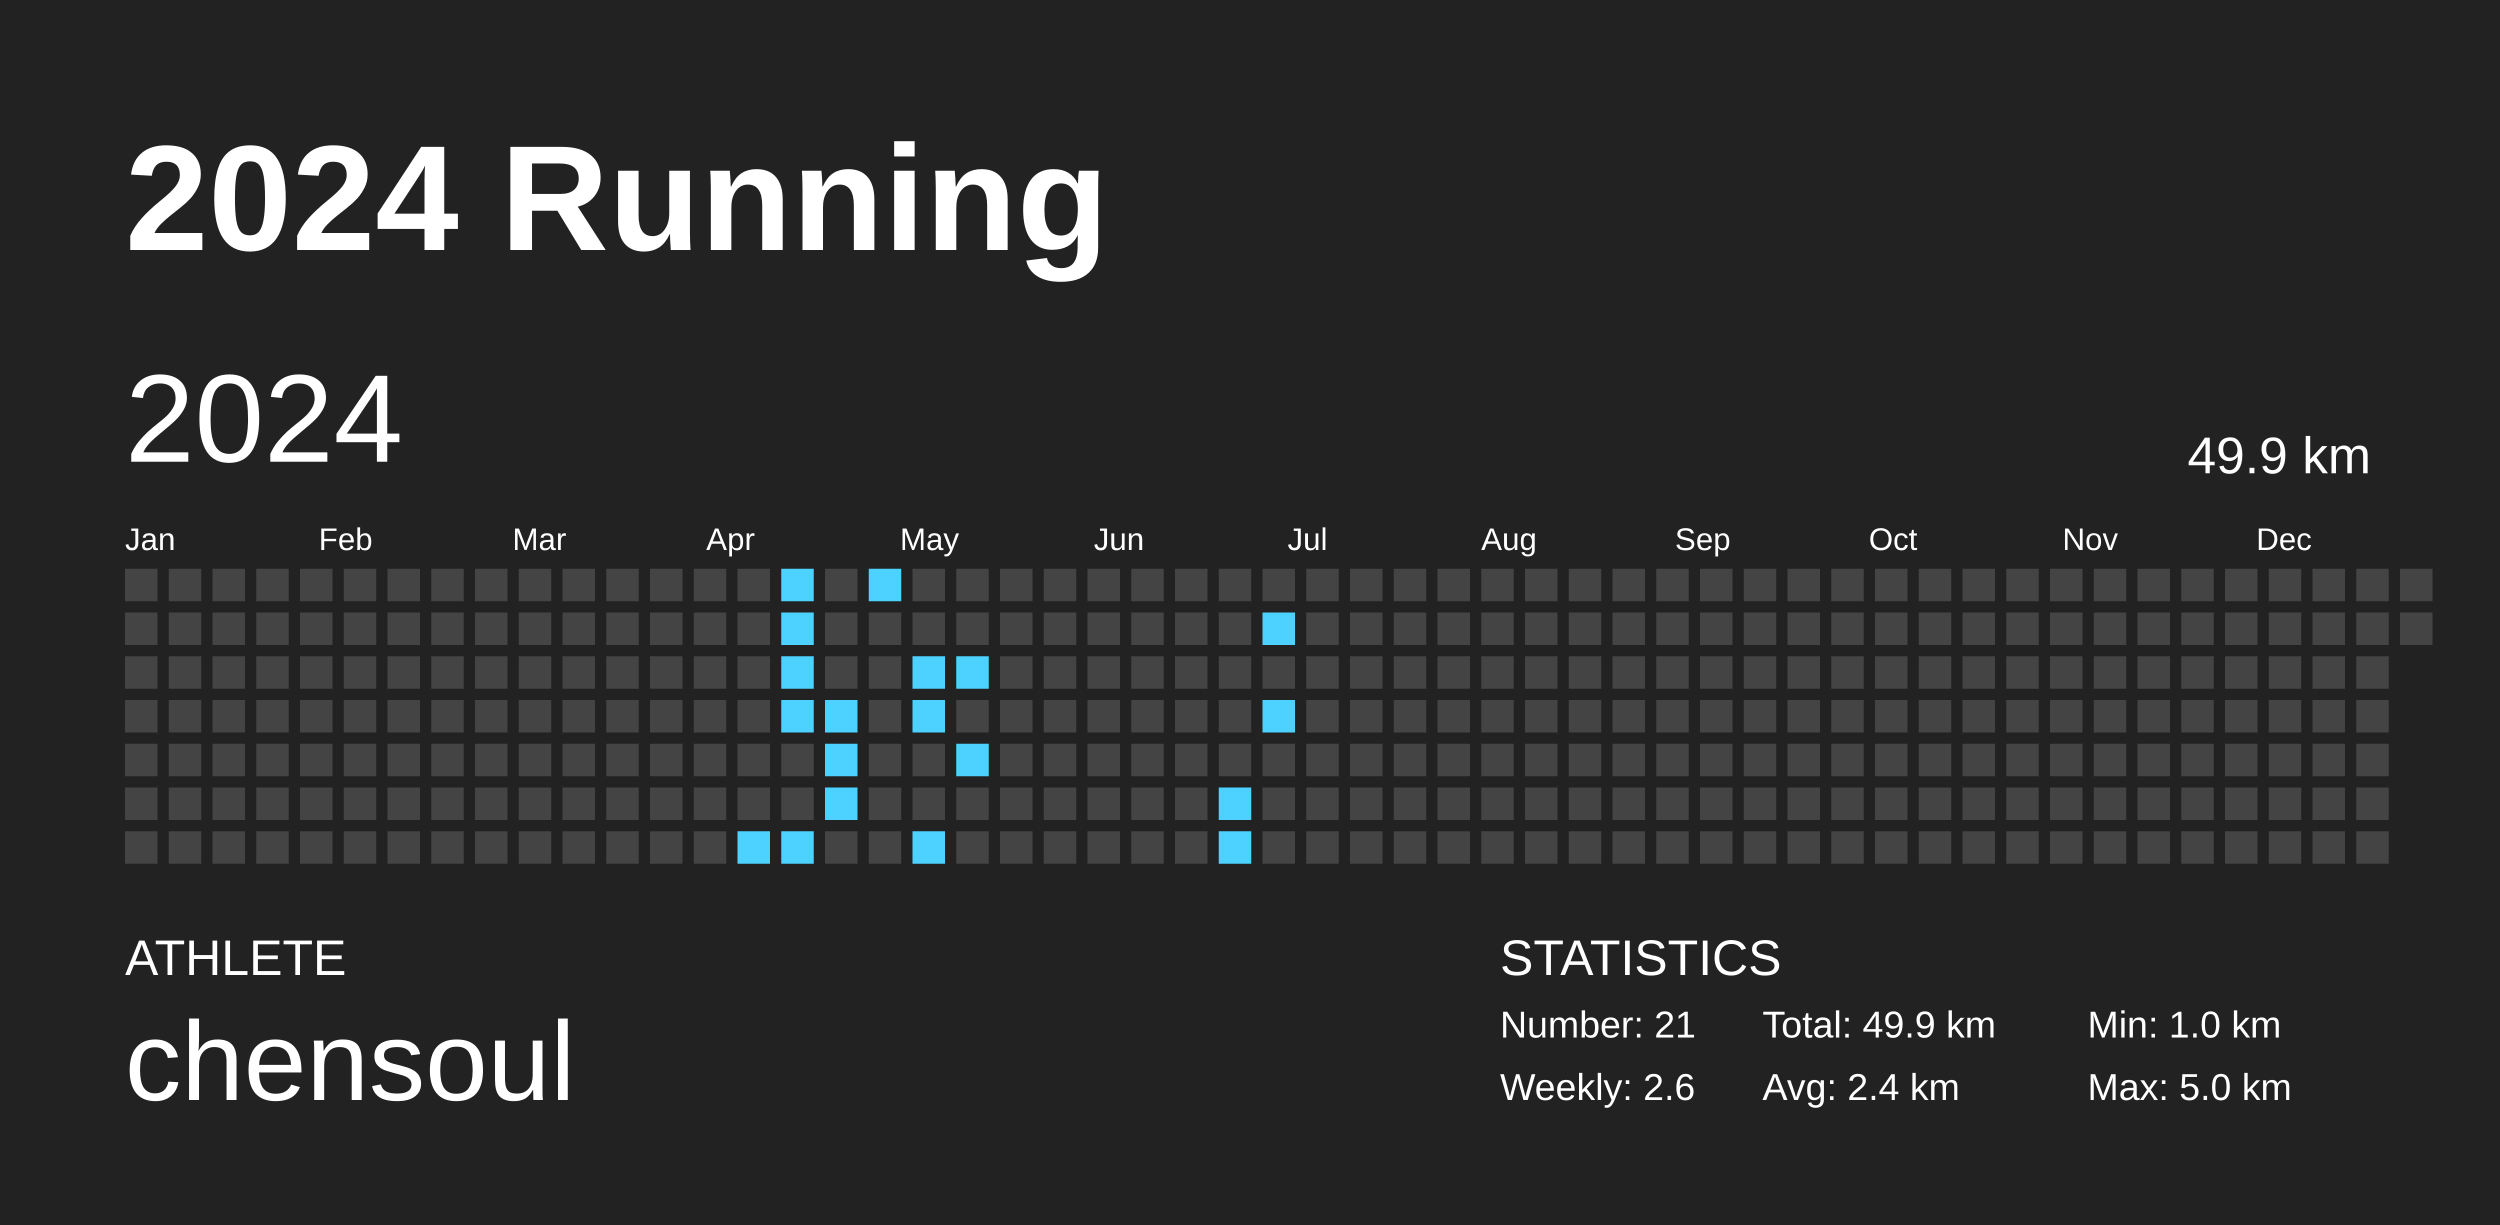
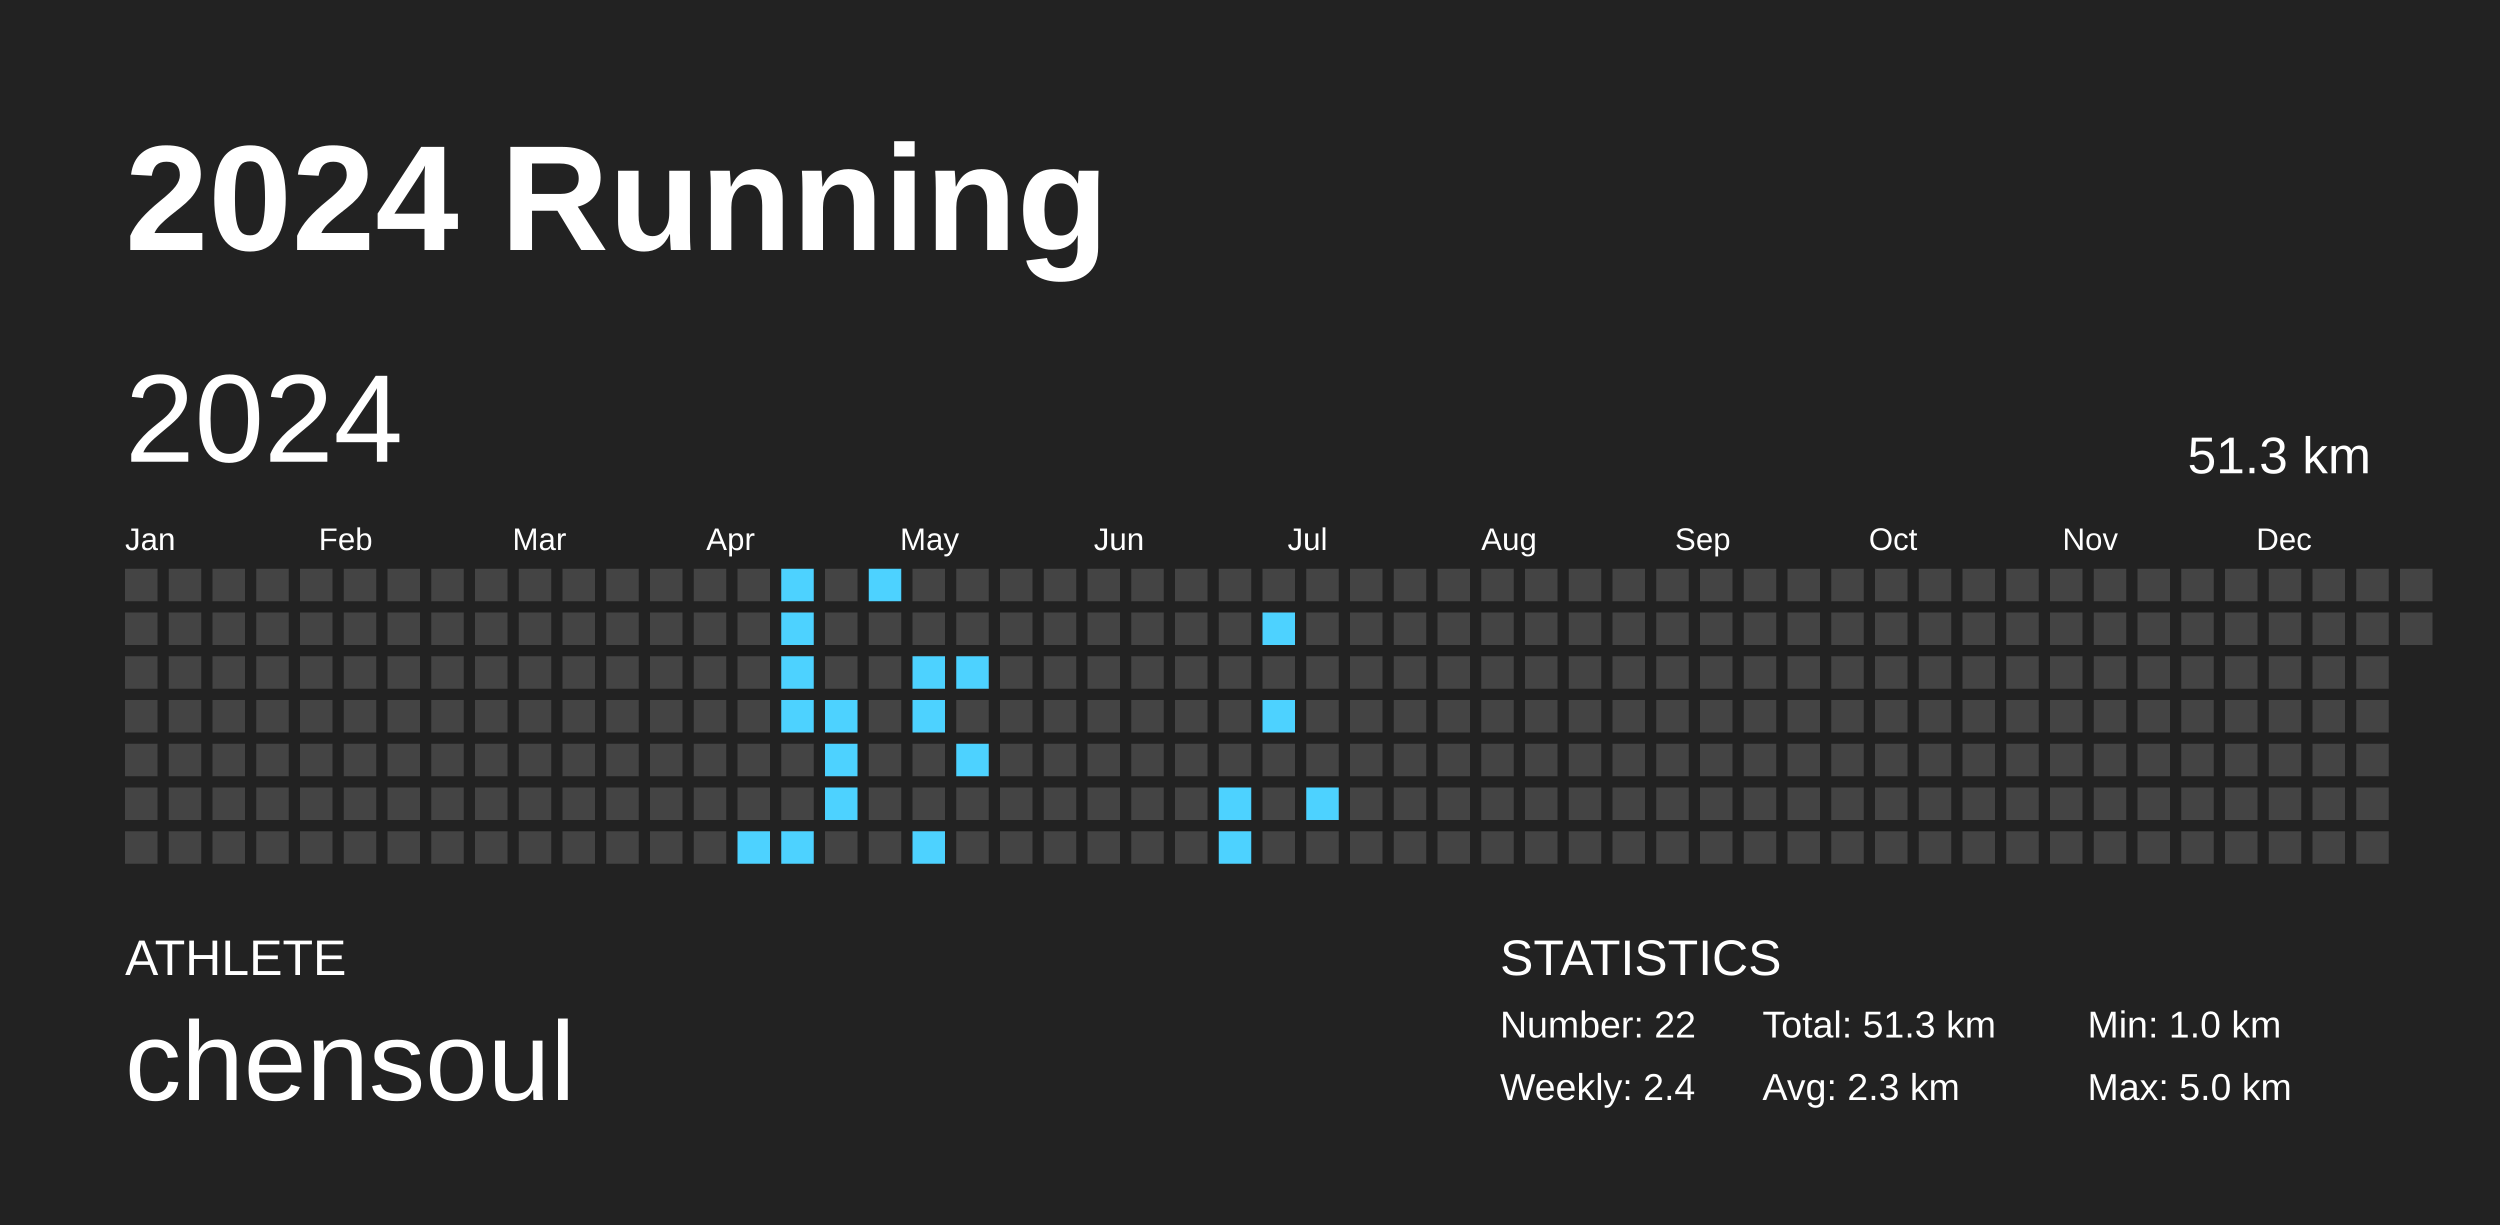
<svg xmlns="http://www.w3.org/2000/svg" baseProfile="full" height="98mm" version="1.1" viewBox="0,0,200,98" width="200mm">
  <defs />
  <rect fill="#222222" height="98" width="200" x="0" y="0" />
  <text fill="#FFFFFF" style="font-size:12px; font-family:Arial; font-weight:bold;" x="10" y="20">2024 Running</text>
  <text fill="#FFFFFF" style="font-size:4px; font-family:Arial" x="10" y="78">ATHLETE</text>
  <text fill="#FFFFFF" style="font-size:9px; font-family:Arial" x="10" y="88">chensoul</text>
  <text fill="#FFFFFF" style="font-size:4px; font-family:Arial" x="120" y="78">STATISTICS</text>
-   <text fill="#FFFFFF" style="font-size:3px; font-family:Arial" x="120" y="83">Number: 21</text>
-   <text fill="#FFFFFF" style="font-size:3px; font-family:Arial" x="120" y="88">Weekly: 2.6</text>
-   <text fill="#FFFFFF" style="font-size:3px; font-family:Arial" x="141" y="83">Total: 49.9 km</text>
-   <text fill="#FFFFFF" style="font-size:3px; font-family:Arial" x="141" y="88">Avg: 2.4 km</text>
+   <text fill="#FFFFFF" style="font-size:3px; font-family:Arial" x="120" y="83">Number: 22</text>
+   <text fill="#FFFFFF" style="font-size:3px; font-family:Arial" x="120" y="88">Weekly: 2.4</text>
+   <text fill="#FFFFFF" style="font-size:3px; font-family:Arial" x="141" y="83">Total: 51.3 km</text>
+   <text fill="#FFFFFF" style="font-size:3px; font-family:Arial" x="141" y="88">Avg: 2.3 km</text>
  <text fill="#FFFFFF" style="font-size:3px; font-family:Arial" x="167" y="83">Min: 1.0 km</text>
  <text fill="#FFFFFF" style="font-size:3px; font-family:Arial" x="167" y="88">Max: 5.0 km</text>
  <text dominant-baseline="hanging" fill="#FFFFFF" style="font-size:10.0px; font-family:Arial;" x="10" y="30">2024</text>
-   <text dominant-baseline="hanging" fill="#FFFFFF" style="font-size:4.125px; font-family:Arial;" x="175" y="35">49.9 km</text>
+   <text dominant-baseline="hanging" fill="#FFFFFF" style="font-size:4.125px; font-family:Arial;" x="175" y="35">51.3 km</text>
  <text fill="#FFFFFF" style="font-size:2.5px; font-family:Arial" x="10.0" y="44">Jan</text>
  <text fill="#FFFFFF" style="font-size:2.5px; font-family:Arial" x="25.5" y="44">Feb</text>
  <text fill="#FFFFFF" style="font-size:2.5px; font-family:Arial" x="41.0" y="44">Mar</text>
  <text fill="#FFFFFF" style="font-size:2.5px; font-family:Arial" x="56.5" y="44">Apr</text>
  <text fill="#FFFFFF" style="font-size:2.5px; font-family:Arial" x="72.0" y="44">May</text>
  <text fill="#FFFFFF" style="font-size:2.5px; font-family:Arial" x="87.5" y="44">Jun</text>
  <text fill="#FFFFFF" style="font-size:2.5px; font-family:Arial" x="103.0" y="44">Jul</text>
  <text fill="#FFFFFF" style="font-size:2.5px; font-family:Arial" x="118.5" y="44">Aug</text>
  <text fill="#FFFFFF" style="font-size:2.5px; font-family:Arial" x="134.0" y="44">Sep</text>
  <text fill="#FFFFFF" style="font-size:2.5px; font-family:Arial" x="149.5" y="44">Oct</text>
  <text fill="#FFFFFF" style="font-size:2.5px; font-family:Arial" x="165.0" y="44">Nov</text>
  <text fill="#FFFFFF" style="font-size:2.5px; font-family:Arial" x="180.5" y="44">Dec</text>
  <rect fill="#444444" height="2.6" width="2.6" x="10.0" y="45.5" />
  <rect fill="#444444" height="2.6" width="2.6" x="10.0" y="49.0" />
  <rect fill="#444444" height="2.6" width="2.6" x="10.0" y="52.5" />
  <rect fill="#444444" height="2.6" width="2.6" x="10.0" y="56.0" />
  <rect fill="#444444" height="2.6" width="2.6" x="10.0" y="59.5" />
  <rect fill="#444444" height="2.6" width="2.6" x="10.0" y="63.0" />
  <rect fill="#444444" height="2.6" width="2.6" x="10.0" y="66.5" />
  <rect fill="#444444" height="2.6" width="2.6" x="13.5" y="45.5" />
  <rect fill="#444444" height="2.6" width="2.6" x="13.5" y="49.0" />
  <rect fill="#444444" height="2.6" width="2.6" x="13.5" y="52.5" />
  <rect fill="#444444" height="2.6" width="2.6" x="13.5" y="56.0" />
  <rect fill="#444444" height="2.6" width="2.6" x="13.5" y="59.5" />
  <rect fill="#444444" height="2.6" width="2.6" x="13.5" y="63.0" />
  <rect fill="#444444" height="2.6" width="2.6" x="13.5" y="66.5" />
  <rect fill="#444444" height="2.6" width="2.6" x="17.0" y="45.5" />
  <rect fill="#444444" height="2.6" width="2.6" x="17.0" y="49.0" />
  <rect fill="#444444" height="2.6" width="2.6" x="17.0" y="52.5" />
  <rect fill="#444444" height="2.6" width="2.6" x="17.0" y="56.0" />
  <rect fill="#444444" height="2.6" width="2.6" x="17.0" y="59.5" />
  <rect fill="#444444" height="2.6" width="2.6" x="17.0" y="63.0" />
  <rect fill="#444444" height="2.6" width="2.6" x="17.0" y="66.5" />
  <rect fill="#444444" height="2.6" width="2.6" x="20.5" y="45.5" />
  <rect fill="#444444" height="2.6" width="2.6" x="20.5" y="49.0" />
  <rect fill="#444444" height="2.6" width="2.6" x="20.5" y="52.5" />
  <rect fill="#444444" height="2.6" width="2.6" x="20.5" y="56.0" />
  <rect fill="#444444" height="2.6" width="2.6" x="20.5" y="59.5" />
  <rect fill="#444444" height="2.6" width="2.6" x="20.5" y="63.0" />
  <rect fill="#444444" height="2.6" width="2.6" x="20.5" y="66.5" />
  <rect fill="#444444" height="2.6" width="2.6" x="24.0" y="45.5" />
  <rect fill="#444444" height="2.6" width="2.6" x="24.0" y="49.0" />
  <rect fill="#444444" height="2.6" width="2.6" x="24.0" y="52.5" />
  <rect fill="#444444" height="2.6" width="2.6" x="24.0" y="56.0" />
  <rect fill="#444444" height="2.6" width="2.6" x="24.0" y="59.5" />
  <rect fill="#444444" height="2.6" width="2.6" x="24.0" y="63.0" />
  <rect fill="#444444" height="2.6" width="2.6" x="24.0" y="66.5" />
  <rect fill="#444444" height="2.6" width="2.6" x="27.5" y="45.5" />
  <rect fill="#444444" height="2.6" width="2.6" x="27.5" y="49.0" />
  <rect fill="#444444" height="2.6" width="2.6" x="27.5" y="52.5" />
  <rect fill="#444444" height="2.6" width="2.6" x="27.5" y="56.0" />
  <rect fill="#444444" height="2.6" width="2.6" x="27.5" y="59.5" />
  <rect fill="#444444" height="2.6" width="2.6" x="27.5" y="63.0" />
  <rect fill="#444444" height="2.6" width="2.6" x="27.5" y="66.5" />
  <rect fill="#444444" height="2.6" width="2.6" x="31.0" y="45.5" />
  <rect fill="#444444" height="2.6" width="2.6" x="31.0" y="49.0" />
  <rect fill="#444444" height="2.6" width="2.6" x="31.0" y="52.5" />
  <rect fill="#444444" height="2.6" width="2.6" x="31.0" y="56.0" />
  <rect fill="#444444" height="2.6" width="2.6" x="31.0" y="59.5" />
  <rect fill="#444444" height="2.6" width="2.6" x="31.0" y="63.0" />
  <rect fill="#444444" height="2.6" width="2.6" x="31.0" y="66.5" />
  <rect fill="#444444" height="2.6" width="2.6" x="34.5" y="45.5" />
  <rect fill="#444444" height="2.6" width="2.6" x="34.5" y="49.0" />
  <rect fill="#444444" height="2.6" width="2.6" x="34.5" y="52.5" />
  <rect fill="#444444" height="2.6" width="2.6" x="34.5" y="56.0" />
  <rect fill="#444444" height="2.6" width="2.6" x="34.5" y="59.5" />
  <rect fill="#444444" height="2.6" width="2.6" x="34.5" y="63.0" />
  <rect fill="#444444" height="2.6" width="2.6" x="34.5" y="66.5" />
  <rect fill="#444444" height="2.6" width="2.6" x="38.0" y="45.5" />
  <rect fill="#444444" height="2.6" width="2.6" x="38.0" y="49.0" />
  <rect fill="#444444" height="2.6" width="2.6" x="38.0" y="52.5" />
  <rect fill="#444444" height="2.6" width="2.6" x="38.0" y="56.0" />
  <rect fill="#444444" height="2.6" width="2.6" x="38.0" y="59.5" />
  <rect fill="#444444" height="2.6" width="2.6" x="38.0" y="63.0" />
  <rect fill="#444444" height="2.6" width="2.6" x="38.0" y="66.5" />
  <rect fill="#444444" height="2.6" width="2.6" x="41.5" y="45.5" />
  <rect fill="#444444" height="2.6" width="2.6" x="41.5" y="49.0" />
  <rect fill="#444444" height="2.6" width="2.6" x="41.5" y="52.5" />
  <rect fill="#444444" height="2.6" width="2.6" x="41.5" y="56.0" />
  <rect fill="#444444" height="2.6" width="2.6" x="41.5" y="59.5" />
  <rect fill="#444444" height="2.6" width="2.6" x="41.5" y="63.0" />
  <rect fill="#444444" height="2.6" width="2.6" x="41.5" y="66.5" />
  <rect fill="#444444" height="2.6" width="2.6" x="45.0" y="45.5" />
  <rect fill="#444444" height="2.6" width="2.6" x="45.0" y="49.0" />
  <rect fill="#444444" height="2.6" width="2.6" x="45.0" y="52.5" />
  <rect fill="#444444" height="2.6" width="2.6" x="45.0" y="56.0" />
  <rect fill="#444444" height="2.6" width="2.6" x="45.0" y="59.5" />
  <rect fill="#444444" height="2.6" width="2.6" x="45.0" y="63.0" />
  <rect fill="#444444" height="2.6" width="2.6" x="45.0" y="66.5" />
  <rect fill="#444444" height="2.6" width="2.6" x="48.5" y="45.5" />
  <rect fill="#444444" height="2.6" width="2.6" x="48.5" y="49.0" />
  <rect fill="#444444" height="2.6" width="2.6" x="48.5" y="52.5" />
  <rect fill="#444444" height="2.6" width="2.6" x="48.5" y="56.0" />
  <rect fill="#444444" height="2.6" width="2.6" x="48.5" y="59.5" />
  <rect fill="#444444" height="2.6" width="2.6" x="48.5" y="63.0" />
  <rect fill="#444444" height="2.6" width="2.6" x="48.5" y="66.5" />
  <rect fill="#444444" height="2.6" width="2.6" x="52.0" y="45.5" />
  <rect fill="#444444" height="2.6" width="2.6" x="52.0" y="49.0" />
  <rect fill="#444444" height="2.6" width="2.6" x="52.0" y="52.5" />
  <rect fill="#444444" height="2.6" width="2.6" x="52.0" y="56.0" />
  <rect fill="#444444" height="2.6" width="2.6" x="52.0" y="59.5" />
  <rect fill="#444444" height="2.6" width="2.6" x="52.0" y="63.0" />
  <rect fill="#444444" height="2.6" width="2.6" x="52.0" y="66.5" />
  <rect fill="#444444" height="2.6" width="2.6" x="55.5" y="45.5" />
  <rect fill="#444444" height="2.6" width="2.6" x="55.5" y="49.0" />
  <rect fill="#444444" height="2.6" width="2.6" x="55.5" y="52.5" />
  <rect fill="#444444" height="2.6" width="2.6" x="55.5" y="56.0" />
  <rect fill="#444444" height="2.6" width="2.6" x="55.5" y="59.5" />
  <rect fill="#444444" height="2.6" width="2.6" x="55.5" y="63.0" />
  <rect fill="#444444" height="2.6" width="2.6" x="55.5" y="66.5" />
  <rect fill="#444444" height="2.6" width="2.6" x="59.0" y="45.5" />
  <rect fill="#444444" height="2.6" width="2.6" x="59.0" y="49.0" />
  <rect fill="#444444" height="2.6" width="2.6" x="59.0" y="52.5" />
  <rect fill="#444444" height="2.6" width="2.6" x="59.0" y="56.0" />
  <rect fill="#444444" height="2.6" width="2.6" x="59.0" y="59.5" />
  <rect fill="#444444" height="2.6" width="2.6" x="59.0" y="63.0" />
  <rect fill="#4dd2ff" height="2.6" width="2.6" x="59.0" y="66.5" />
  <rect fill="#4dd2ff" height="2.6" width="2.6" x="62.5" y="45.5" />
  <rect fill="#4dd2ff" height="2.6" width="2.6" x="62.5" y="49.0" />
  <rect fill="#4dd2ff" height="2.6" width="2.6" x="62.5" y="52.5" />
  <rect fill="#4dd2ff" height="2.6" width="2.6" x="62.5" y="56.0" />
  <rect fill="#444444" height="2.6" width="2.6" x="62.5" y="59.5" />
  <rect fill="#444444" height="2.6" width="2.6" x="62.5" y="63.0" />
  <rect fill="#4dd2ff" height="2.6" width="2.6" x="62.5" y="66.5" />
  <rect fill="#444444" height="2.6" width="2.6" x="66.0" y="45.5" />
  <rect fill="#444444" height="2.6" width="2.6" x="66.0" y="49.0" />
  <rect fill="#444444" height="2.6" width="2.6" x="66.0" y="52.5" />
  <rect fill="#4dd2ff" height="2.6" width="2.6" x="66.0" y="56.0" />
  <rect fill="#4dd2ff" height="2.6" width="2.6" x="66.0" y="59.5" />
  <rect fill="#4dd2ff" height="2.6" width="2.6" x="66.0" y="63.0" />
  <rect fill="#444444" height="2.6" width="2.6" x="66.0" y="66.5" />
  <rect fill="#4dd2ff" height="2.6" width="2.6" x="69.5" y="45.5" />
  <rect fill="#444444" height="2.6" width="2.6" x="69.5" y="49.0" />
  <rect fill="#444444" height="2.6" width="2.6" x="69.5" y="52.5" />
  <rect fill="#444444" height="2.6" width="2.6" x="69.5" y="56.0" />
  <rect fill="#444444" height="2.6" width="2.6" x="69.5" y="59.5" />
  <rect fill="#444444" height="2.6" width="2.6" x="69.5" y="63.0" />
  <rect fill="#444444" height="2.6" width="2.6" x="69.5" y="66.5" />
  <rect fill="#444444" height="2.6" width="2.6" x="73.0" y="45.5" />
  <rect fill="#444444" height="2.6" width="2.6" x="73.0" y="49.0" />
  <rect fill="#4dd2ff" height="2.6" width="2.6" x="73.0" y="52.5" />
  <rect fill="#4dd2ff" height="2.6" width="2.6" x="73.0" y="56.0" />
  <rect fill="#444444" height="2.6" width="2.6" x="73.0" y="59.5" />
  <rect fill="#444444" height="2.6" width="2.6" x="73.0" y="63.0" />
  <rect fill="#4dd2ff" height="2.6" width="2.6" x="73.0" y="66.5" />
  <rect fill="#444444" height="2.6" width="2.6" x="76.5" y="45.5" />
  <rect fill="#444444" height="2.6" width="2.6" x="76.5" y="49.0" />
  <rect fill="#4dd2ff" height="2.6" width="2.6" x="76.5" y="52.5" />
  <rect fill="#444444" height="2.6" width="2.6" x="76.5" y="56.0" />
  <rect fill="#4dd2ff" height="2.6" width="2.6" x="76.5" y="59.5" />
  <rect fill="#444444" height="2.6" width="2.6" x="76.5" y="63.0" />
  <rect fill="#444444" height="2.6" width="2.6" x="76.5" y="66.5" />
  <rect fill="#444444" height="2.6" width="2.6" x="80.0" y="45.5" />
  <rect fill="#444444" height="2.6" width="2.6" x="80.0" y="49.0" />
  <rect fill="#444444" height="2.6" width="2.6" x="80.0" y="52.5" />
  <rect fill="#444444" height="2.6" width="2.6" x="80.0" y="56.0" />
  <rect fill="#444444" height="2.6" width="2.6" x="80.0" y="59.5" />
  <rect fill="#444444" height="2.6" width="2.6" x="80.0" y="63.0" />
  <rect fill="#444444" height="2.6" width="2.6" x="80.0" y="66.5" />
  <rect fill="#444444" height="2.6" width="2.6" x="83.5" y="45.5" />
  <rect fill="#444444" height="2.6" width="2.6" x="83.5" y="49.0" />
  <rect fill="#444444" height="2.6" width="2.6" x="83.5" y="52.5" />
  <rect fill="#444444" height="2.6" width="2.6" x="83.5" y="56.0" />
  <rect fill="#444444" height="2.6" width="2.6" x="83.5" y="59.5" />
  <rect fill="#444444" height="2.6" width="2.6" x="83.5" y="63.0" />
  <rect fill="#444444" height="2.6" width="2.6" x="83.5" y="66.5" />
  <rect fill="#444444" height="2.6" width="2.6" x="87.0" y="45.5" />
  <rect fill="#444444" height="2.6" width="2.6" x="87.0" y="49.0" />
  <rect fill="#444444" height="2.6" width="2.6" x="87.0" y="52.5" />
  <rect fill="#444444" height="2.6" width="2.6" x="87.0" y="56.0" />
  <rect fill="#444444" height="2.6" width="2.6" x="87.0" y="59.5" />
  <rect fill="#444444" height="2.6" width="2.6" x="87.0" y="63.0" />
  <rect fill="#444444" height="2.6" width="2.6" x="87.0" y="66.5" />
  <rect fill="#444444" height="2.6" width="2.6" x="90.5" y="45.5" />
  <rect fill="#444444" height="2.6" width="2.6" x="90.5" y="49.0" />
  <rect fill="#444444" height="2.6" width="2.6" x="90.5" y="52.5" />
  <rect fill="#444444" height="2.6" width="2.6" x="90.5" y="56.0" />
  <rect fill="#444444" height="2.6" width="2.6" x="90.5" y="59.5" />
  <rect fill="#444444" height="2.6" width="2.6" x="90.5" y="63.0" />
  <rect fill="#444444" height="2.6" width="2.6" x="90.5" y="66.5" />
  <rect fill="#444444" height="2.6" width="2.6" x="94.0" y="45.5" />
  <rect fill="#444444" height="2.6" width="2.6" x="94.0" y="49.0" />
  <rect fill="#444444" height="2.6" width="2.6" x="94.0" y="52.5" />
  <rect fill="#444444" height="2.6" width="2.6" x="94.0" y="56.0" />
  <rect fill="#444444" height="2.6" width="2.6" x="94.0" y="59.5" />
  <rect fill="#444444" height="2.6" width="2.6" x="94.0" y="63.0" />
  <rect fill="#444444" height="2.6" width="2.6" x="94.0" y="66.5" />
  <rect fill="#444444" height="2.6" width="2.6" x="97.5" y="45.5" />
  <rect fill="#444444" height="2.6" width="2.6" x="97.5" y="49.0" />
  <rect fill="#444444" height="2.6" width="2.6" x="97.5" y="52.5" />
  <rect fill="#444444" height="2.6" width="2.6" x="97.5" y="56.0" />
  <rect fill="#444444" height="2.6" width="2.6" x="97.5" y="59.5" />
  <rect fill="#4dd2ff" height="2.6" width="2.6" x="97.5" y="63.0" />
  <rect fill="#4dd2ff" height="2.6" width="2.6" x="97.5" y="66.5" />
  <rect fill="#444444" height="2.6" width="2.6" x="101.0" y="45.5" />
  <rect fill="#4dd2ff" height="2.6" width="2.6" x="101.0" y="49.0" />
  <rect fill="#444444" height="2.6" width="2.6" x="101.0" y="52.5" />
  <rect fill="#4dd2ff" height="2.6" width="2.6" x="101.0" y="56.0" />
  <rect fill="#444444" height="2.6" width="2.6" x="101.0" y="59.5" />
  <rect fill="#444444" height="2.6" width="2.6" x="101.0" y="63.0" />
  <rect fill="#444444" height="2.6" width="2.6" x="101.0" y="66.5" />
  <rect fill="#444444" height="2.6" width="2.6" x="104.5" y="45.5" />
  <rect fill="#444444" height="2.6" width="2.6" x="104.5" y="49.0" />
  <rect fill="#444444" height="2.6" width="2.6" x="104.5" y="52.5" />
  <rect fill="#444444" height="2.6" width="2.6" x="104.5" y="56.0" />
  <rect fill="#444444" height="2.6" width="2.6" x="104.5" y="59.5" />
-   <rect fill="#444444" height="2.6" width="2.6" x="104.5" y="63.0" />
+   <rect fill="#4dd2ff" height="2.6" width="2.6" x="104.5" y="63.0" />
  <rect fill="#444444" height="2.6" width="2.6" x="104.5" y="66.5" />
  <rect fill="#444444" height="2.6" width="2.6" x="108.0" y="45.5" />
  <rect fill="#444444" height="2.6" width="2.6" x="108.0" y="49.0" />
  <rect fill="#444444" height="2.6" width="2.6" x="108.0" y="52.5" />
  <rect fill="#444444" height="2.6" width="2.6" x="108.0" y="56.0" />
  <rect fill="#444444" height="2.6" width="2.6" x="108.0" y="59.5" />
  <rect fill="#444444" height="2.6" width="2.6" x="108.0" y="63.0" />
  <rect fill="#444444" height="2.6" width="2.6" x="108.0" y="66.5" />
  <rect fill="#444444" height="2.6" width="2.6" x="111.5" y="45.5" />
  <rect fill="#444444" height="2.6" width="2.6" x="111.5" y="49.0" />
  <rect fill="#444444" height="2.6" width="2.6" x="111.5" y="52.5" />
  <rect fill="#444444" height="2.6" width="2.6" x="111.5" y="56.0" />
  <rect fill="#444444" height="2.6" width="2.6" x="111.5" y="59.5" />
  <rect fill="#444444" height="2.6" width="2.6" x="111.5" y="63.0" />
  <rect fill="#444444" height="2.6" width="2.6" x="111.5" y="66.5" />
  <rect fill="#444444" height="2.6" width="2.6" x="115.0" y="45.5" />
  <rect fill="#444444" height="2.6" width="2.6" x="115.0" y="49.0" />
  <rect fill="#444444" height="2.6" width="2.6" x="115.0" y="52.5" />
  <rect fill="#444444" height="2.6" width="2.6" x="115.0" y="56.0" />
  <rect fill="#444444" height="2.6" width="2.6" x="115.0" y="59.5" />
  <rect fill="#444444" height="2.6" width="2.6" x="115.0" y="63.0" />
  <rect fill="#444444" height="2.6" width="2.6" x="115.0" y="66.5" />
  <rect fill="#444444" height="2.6" width="2.6" x="118.5" y="45.5" />
  <rect fill="#444444" height="2.6" width="2.6" x="118.5" y="49.0" />
  <rect fill="#444444" height="2.6" width="2.6" x="118.5" y="52.5" />
  <rect fill="#444444" height="2.6" width="2.6" x="118.5" y="56.0" />
  <rect fill="#444444" height="2.6" width="2.6" x="118.5" y="59.5" />
  <rect fill="#444444" height="2.6" width="2.6" x="118.5" y="63.0" />
  <rect fill="#444444" height="2.6" width="2.6" x="118.5" y="66.5" />
  <rect fill="#444444" height="2.6" width="2.6" x="122.0" y="45.5" />
  <rect fill="#444444" height="2.6" width="2.6" x="122.0" y="49.0" />
  <rect fill="#444444" height="2.6" width="2.6" x="122.0" y="52.5" />
  <rect fill="#444444" height="2.6" width="2.6" x="122.0" y="56.0" />
  <rect fill="#444444" height="2.6" width="2.6" x="122.0" y="59.5" />
  <rect fill="#444444" height="2.6" width="2.6" x="122.0" y="63.0" />
  <rect fill="#444444" height="2.6" width="2.6" x="122.0" y="66.5" />
  <rect fill="#444444" height="2.6" width="2.6" x="125.5" y="45.5" />
  <rect fill="#444444" height="2.6" width="2.6" x="125.5" y="49.0" />
  <rect fill="#444444" height="2.6" width="2.6" x="125.5" y="52.5" />
  <rect fill="#444444" height="2.6" width="2.6" x="125.5" y="56.0" />
  <rect fill="#444444" height="2.6" width="2.6" x="125.5" y="59.5" />
  <rect fill="#444444" height="2.6" width="2.6" x="125.5" y="63.0" />
  <rect fill="#444444" height="2.6" width="2.6" x="125.5" y="66.5" />
  <rect fill="#444444" height="2.6" width="2.6" x="129.0" y="45.5" />
  <rect fill="#444444" height="2.6" width="2.6" x="129.0" y="49.0" />
  <rect fill="#444444" height="2.6" width="2.6" x="129.0" y="52.5" />
  <rect fill="#444444" height="2.6" width="2.6" x="129.0" y="56.0" />
  <rect fill="#444444" height="2.6" width="2.6" x="129.0" y="59.5" />
  <rect fill="#444444" height="2.6" width="2.6" x="129.0" y="63.0" />
  <rect fill="#444444" height="2.6" width="2.6" x="129.0" y="66.5" />
  <rect fill="#444444" height="2.6" width="2.6" x="132.5" y="45.5" />
  <rect fill="#444444" height="2.6" width="2.6" x="132.5" y="49.0" />
  <rect fill="#444444" height="2.6" width="2.6" x="132.5" y="52.5" />
  <rect fill="#444444" height="2.6" width="2.6" x="132.5" y="56.0" />
  <rect fill="#444444" height="2.6" width="2.6" x="132.5" y="59.5" />
  <rect fill="#444444" height="2.6" width="2.6" x="132.5" y="63.0" />
  <rect fill="#444444" height="2.6" width="2.6" x="132.5" y="66.5" />
  <rect fill="#444444" height="2.6" width="2.6" x="136.0" y="45.5" />
  <rect fill="#444444" height="2.6" width="2.6" x="136.0" y="49.0" />
  <rect fill="#444444" height="2.6" width="2.6" x="136.0" y="52.5" />
  <rect fill="#444444" height="2.6" width="2.6" x="136.0" y="56.0" />
  <rect fill="#444444" height="2.6" width="2.6" x="136.0" y="59.5" />
  <rect fill="#444444" height="2.6" width="2.6" x="136.0" y="63.0" />
  <rect fill="#444444" height="2.6" width="2.6" x="136.0" y="66.5" />
  <rect fill="#444444" height="2.6" width="2.6" x="139.5" y="45.5" />
  <rect fill="#444444" height="2.6" width="2.6" x="139.5" y="49.0" />
  <rect fill="#444444" height="2.6" width="2.6" x="139.5" y="52.5" />
  <rect fill="#444444" height="2.6" width="2.6" x="139.5" y="56.0" />
  <rect fill="#444444" height="2.6" width="2.6" x="139.5" y="59.5" />
  <rect fill="#444444" height="2.6" width="2.6" x="139.5" y="63.0" />
  <rect fill="#444444" height="2.6" width="2.6" x="139.5" y="66.5" />
  <rect fill="#444444" height="2.6" width="2.6" x="143.0" y="45.5" />
  <rect fill="#444444" height="2.6" width="2.6" x="143.0" y="49.0" />
  <rect fill="#444444" height="2.6" width="2.6" x="143.0" y="52.5" />
  <rect fill="#444444" height="2.6" width="2.6" x="143.0" y="56.0" />
  <rect fill="#444444" height="2.6" width="2.6" x="143.0" y="59.5" />
  <rect fill="#444444" height="2.6" width="2.6" x="143.0" y="63.0" />
  <rect fill="#444444" height="2.6" width="2.6" x="143.0" y="66.5" />
  <rect fill="#444444" height="2.6" width="2.6" x="146.5" y="45.5" />
  <rect fill="#444444" height="2.6" width="2.6" x="146.5" y="49.0" />
  <rect fill="#444444" height="2.6" width="2.6" x="146.5" y="52.5" />
  <rect fill="#444444" height="2.6" width="2.6" x="146.5" y="56.0" />
  <rect fill="#444444" height="2.6" width="2.6" x="146.5" y="59.5" />
  <rect fill="#444444" height="2.6" width="2.6" x="146.5" y="63.0" />
  <rect fill="#444444" height="2.6" width="2.6" x="146.5" y="66.5" />
  <rect fill="#444444" height="2.6" width="2.6" x="150.0" y="45.5" />
  <rect fill="#444444" height="2.6" width="2.6" x="150.0" y="49.0" />
  <rect fill="#444444" height="2.6" width="2.6" x="150.0" y="52.5" />
  <rect fill="#444444" height="2.6" width="2.6" x="150.0" y="56.0" />
  <rect fill="#444444" height="2.6" width="2.6" x="150.0" y="59.5" />
  <rect fill="#444444" height="2.6" width="2.6" x="150.0" y="63.0" />
  <rect fill="#444444" height="2.6" width="2.6" x="150.0" y="66.5" />
  <rect fill="#444444" height="2.6" width="2.6" x="153.5" y="45.5" />
  <rect fill="#444444" height="2.6" width="2.6" x="153.5" y="49.0" />
  <rect fill="#444444" height="2.6" width="2.6" x="153.5" y="52.5" />
  <rect fill="#444444" height="2.6" width="2.6" x="153.5" y="56.0" />
  <rect fill="#444444" height="2.6" width="2.6" x="153.5" y="59.5" />
  <rect fill="#444444" height="2.6" width="2.6" x="153.5" y="63.0" />
  <rect fill="#444444" height="2.6" width="2.6" x="153.5" y="66.5" />
  <rect fill="#444444" height="2.6" width="2.6" x="157.0" y="45.5" />
  <rect fill="#444444" height="2.6" width="2.6" x="157.0" y="49.0" />
  <rect fill="#444444" height="2.6" width="2.6" x="157.0" y="52.5" />
  <rect fill="#444444" height="2.6" width="2.6" x="157.0" y="56.0" />
  <rect fill="#444444" height="2.6" width="2.6" x="157.0" y="59.5" />
  <rect fill="#444444" height="2.6" width="2.6" x="157.0" y="63.0" />
  <rect fill="#444444" height="2.6" width="2.6" x="157.0" y="66.5" />
  <rect fill="#444444" height="2.6" width="2.6" x="160.5" y="45.5" />
  <rect fill="#444444" height="2.6" width="2.6" x="160.5" y="49.0" />
  <rect fill="#444444" height="2.6" width="2.6" x="160.5" y="52.5" />
  <rect fill="#444444" height="2.6" width="2.6" x="160.5" y="56.0" />
  <rect fill="#444444" height="2.6" width="2.6" x="160.5" y="59.5" />
  <rect fill="#444444" height="2.6" width="2.6" x="160.5" y="63.0" />
  <rect fill="#444444" height="2.6" width="2.6" x="160.5" y="66.5" />
  <rect fill="#444444" height="2.6" width="2.6" x="164.0" y="45.5" />
  <rect fill="#444444" height="2.6" width="2.6" x="164.0" y="49.0" />
  <rect fill="#444444" height="2.6" width="2.6" x="164.0" y="52.5" />
  <rect fill="#444444" height="2.6" width="2.6" x="164.0" y="56.0" />
  <rect fill="#444444" height="2.6" width="2.6" x="164.0" y="59.5" />
  <rect fill="#444444" height="2.6" width="2.6" x="164.0" y="63.0" />
  <rect fill="#444444" height="2.6" width="2.6" x="164.0" y="66.5" />
  <rect fill="#444444" height="2.6" width="2.6" x="167.5" y="45.5" />
  <rect fill="#444444" height="2.6" width="2.6" x="167.5" y="49.0" />
  <rect fill="#444444" height="2.6" width="2.6" x="167.5" y="52.5" />
  <rect fill="#444444" height="2.6" width="2.6" x="167.5" y="56.0" />
  <rect fill="#444444" height="2.6" width="2.6" x="167.5" y="59.5" />
  <rect fill="#444444" height="2.6" width="2.6" x="167.5" y="63.0" />
  <rect fill="#444444" height="2.6" width="2.6" x="167.5" y="66.5" />
  <rect fill="#444444" height="2.6" width="2.6" x="171.0" y="45.5" />
  <rect fill="#444444" height="2.6" width="2.6" x="171.0" y="49.0" />
  <rect fill="#444444" height="2.6" width="2.6" x="171.0" y="52.5" />
  <rect fill="#444444" height="2.6" width="2.6" x="171.0" y="56.0" />
  <rect fill="#444444" height="2.6" width="2.6" x="171.0" y="59.5" />
  <rect fill="#444444" height="2.6" width="2.6" x="171.0" y="63.0" />
  <rect fill="#444444" height="2.6" width="2.6" x="171.0" y="66.5" />
  <rect fill="#444444" height="2.6" width="2.6" x="174.5" y="45.5" />
  <rect fill="#444444" height="2.6" width="2.6" x="174.5" y="49.0" />
  <rect fill="#444444" height="2.6" width="2.6" x="174.5" y="52.5" />
  <rect fill="#444444" height="2.6" width="2.6" x="174.5" y="56.0" />
  <rect fill="#444444" height="2.6" width="2.6" x="174.5" y="59.5" />
  <rect fill="#444444" height="2.6" width="2.6" x="174.5" y="63.0" />
  <rect fill="#444444" height="2.6" width="2.6" x="174.5" y="66.5" />
  <rect fill="#444444" height="2.6" width="2.6" x="178.0" y="45.5" />
  <rect fill="#444444" height="2.6" width="2.6" x="178.0" y="49.0" />
  <rect fill="#444444" height="2.6" width="2.6" x="178.0" y="52.5" />
  <rect fill="#444444" height="2.6" width="2.6" x="178.0" y="56.0" />
  <rect fill="#444444" height="2.6" width="2.6" x="178.0" y="59.5" />
  <rect fill="#444444" height="2.6" width="2.6" x="178.0" y="63.0" />
  <rect fill="#444444" height="2.6" width="2.6" x="178.0" y="66.5" />
  <rect fill="#444444" height="2.6" width="2.6" x="181.5" y="45.5" />
  <rect fill="#444444" height="2.6" width="2.6" x="181.5" y="49.0" />
  <rect fill="#444444" height="2.6" width="2.6" x="181.5" y="52.5" />
  <rect fill="#444444" height="2.6" width="2.6" x="181.5" y="56.0" />
  <rect fill="#444444" height="2.6" width="2.6" x="181.5" y="59.5" />
  <rect fill="#444444" height="2.6" width="2.6" x="181.5" y="63.0" />
  <rect fill="#444444" height="2.6" width="2.6" x="181.5" y="66.5" />
  <rect fill="#444444" height="2.6" width="2.6" x="185.0" y="45.5" />
  <rect fill="#444444" height="2.6" width="2.6" x="185.0" y="49.0" />
  <rect fill="#444444" height="2.6" width="2.6" x="185.0" y="52.5" />
  <rect fill="#444444" height="2.6" width="2.6" x="185.0" y="56.0" />
  <rect fill="#444444" height="2.6" width="2.6" x="185.0" y="59.5" />
  <rect fill="#444444" height="2.6" width="2.6" x="185.0" y="63.0" />
  <rect fill="#444444" height="2.6" width="2.6" x="185.0" y="66.5" />
  <rect fill="#444444" height="2.6" width="2.6" x="188.5" y="45.5" />
  <rect fill="#444444" height="2.6" width="2.6" x="188.5" y="49.0" />
  <rect fill="#444444" height="2.6" width="2.6" x="188.5" y="52.5" />
  <rect fill="#444444" height="2.6" width="2.6" x="188.5" y="56.0" />
  <rect fill="#444444" height="2.6" width="2.6" x="188.5" y="59.5" />
  <rect fill="#444444" height="2.6" width="2.6" x="188.5" y="63.0" />
  <rect fill="#444444" height="2.6" width="2.6" x="188.5" y="66.5" />
  <rect fill="#444444" height="2.6" width="2.6" x="192.0" y="45.5" />
  <rect fill="#444444" height="2.6" width="2.6" x="192.0" y="49.0" />
</svg>
